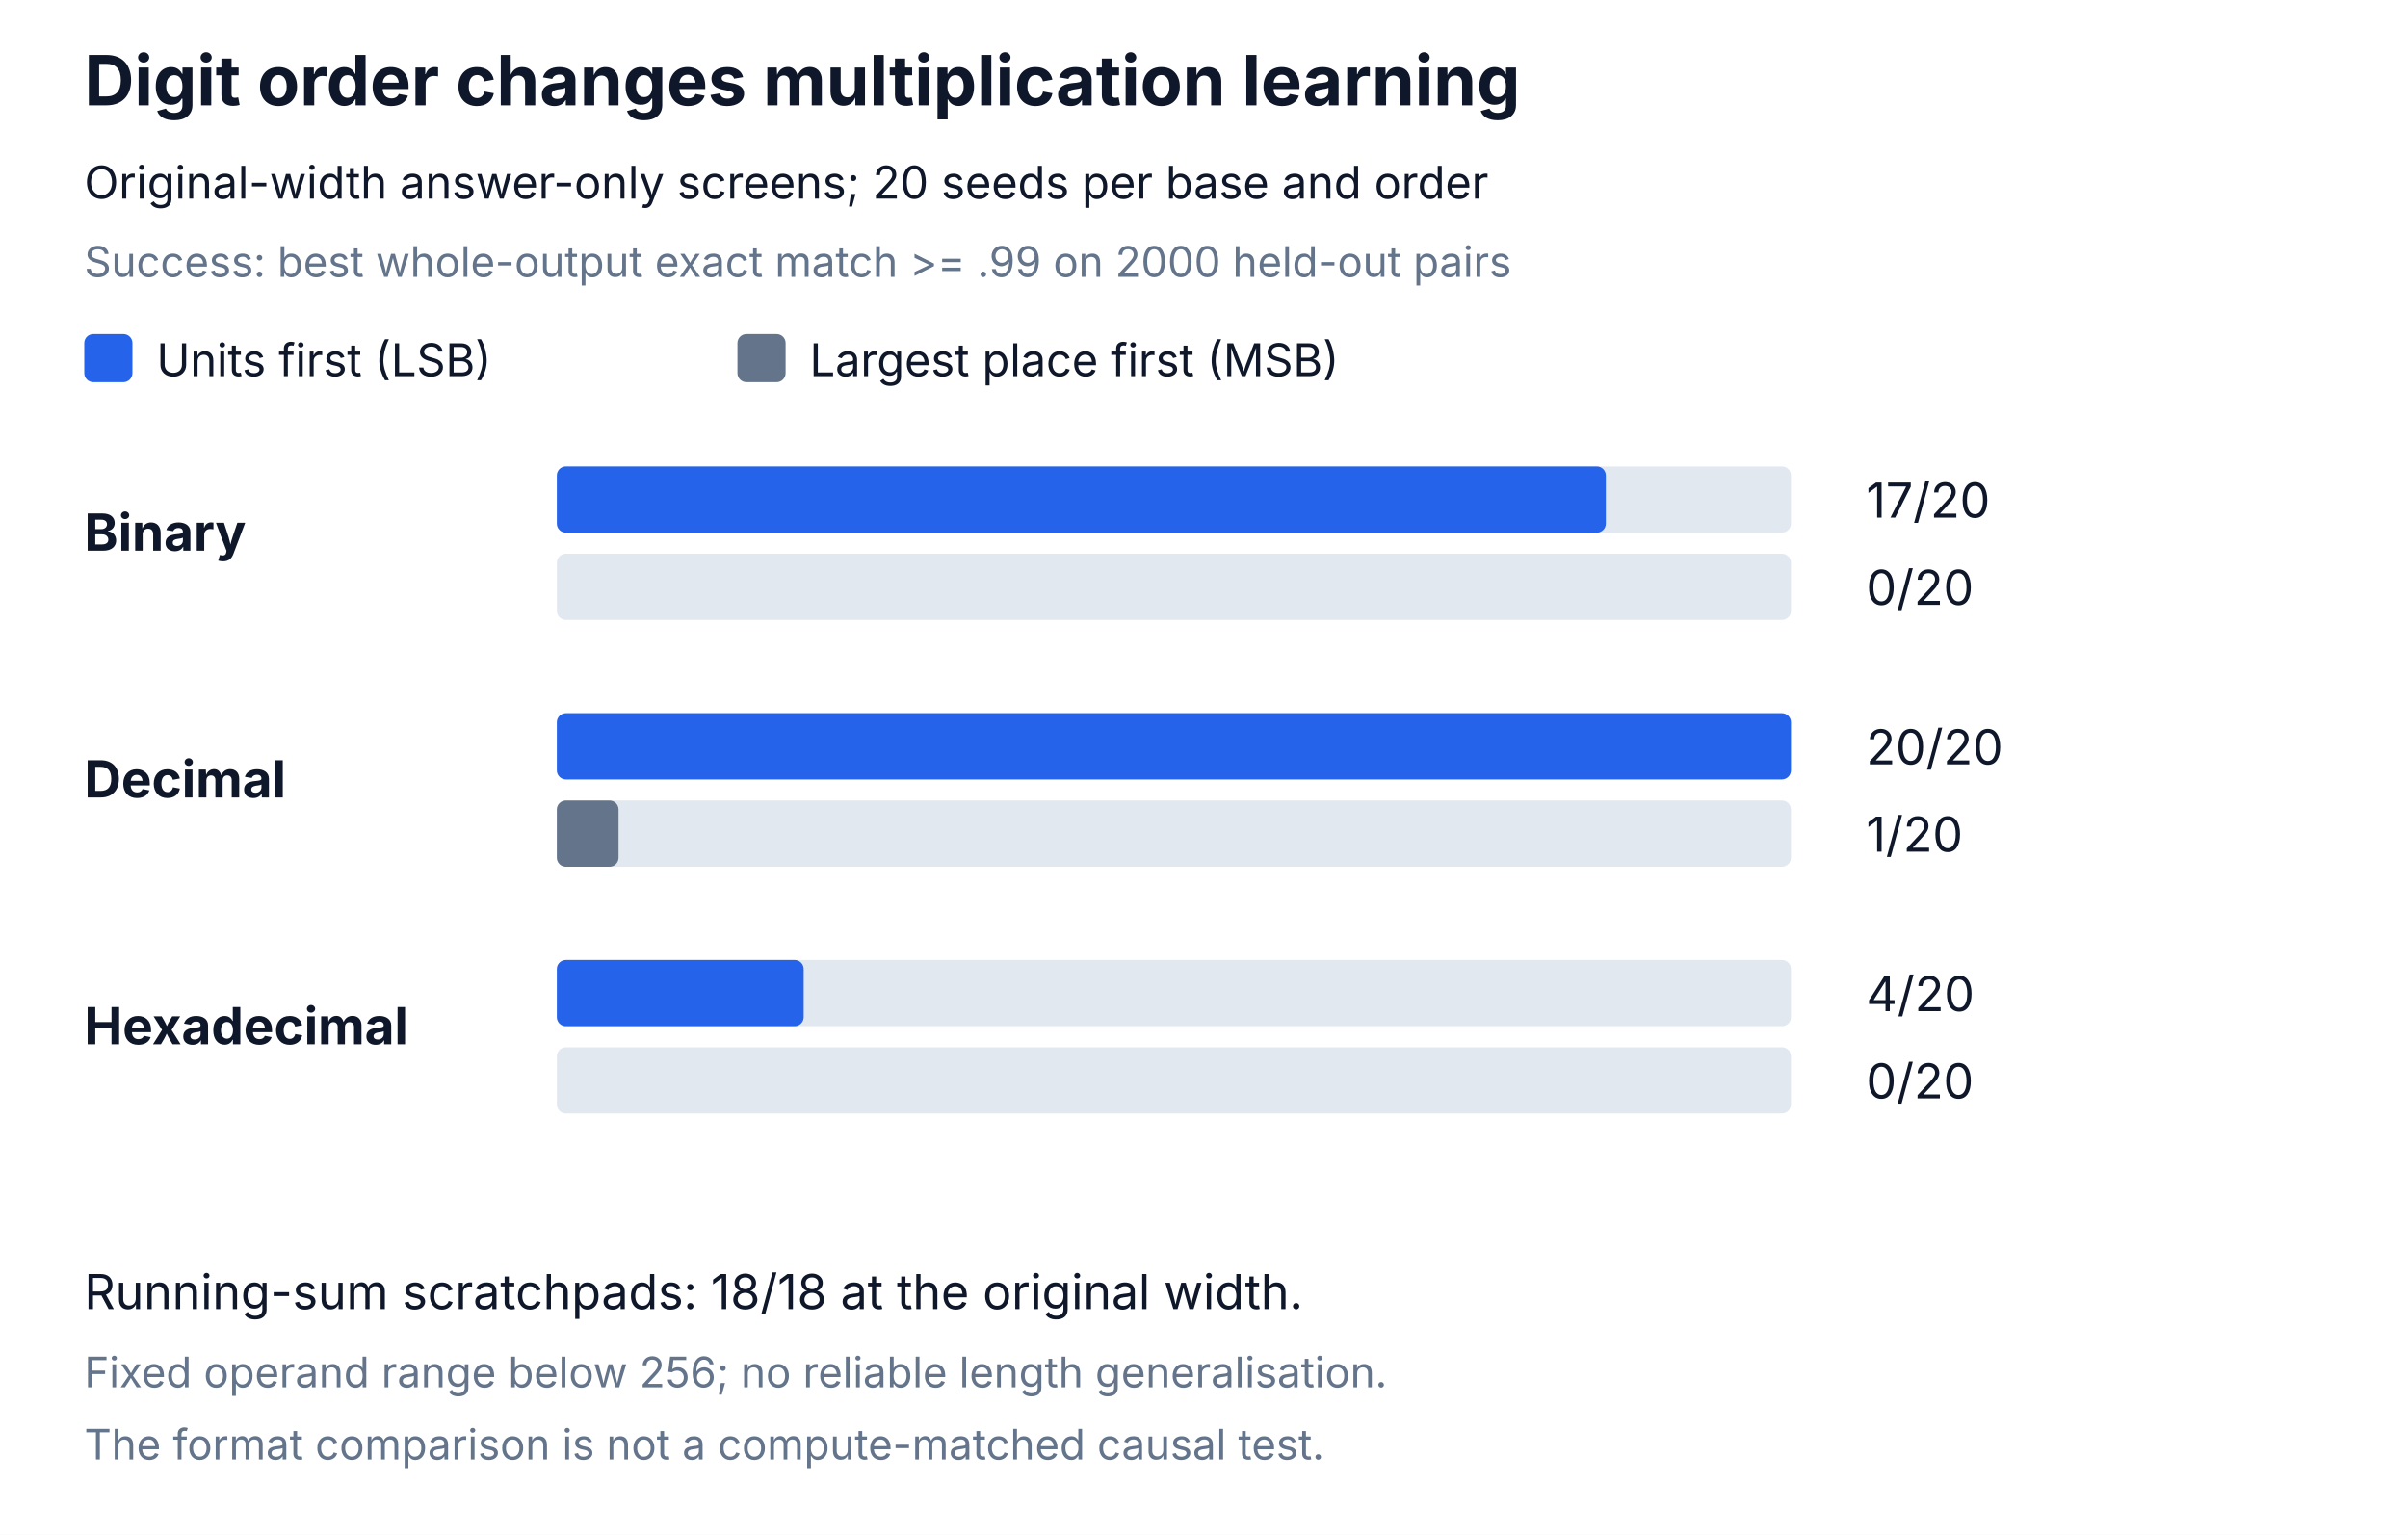
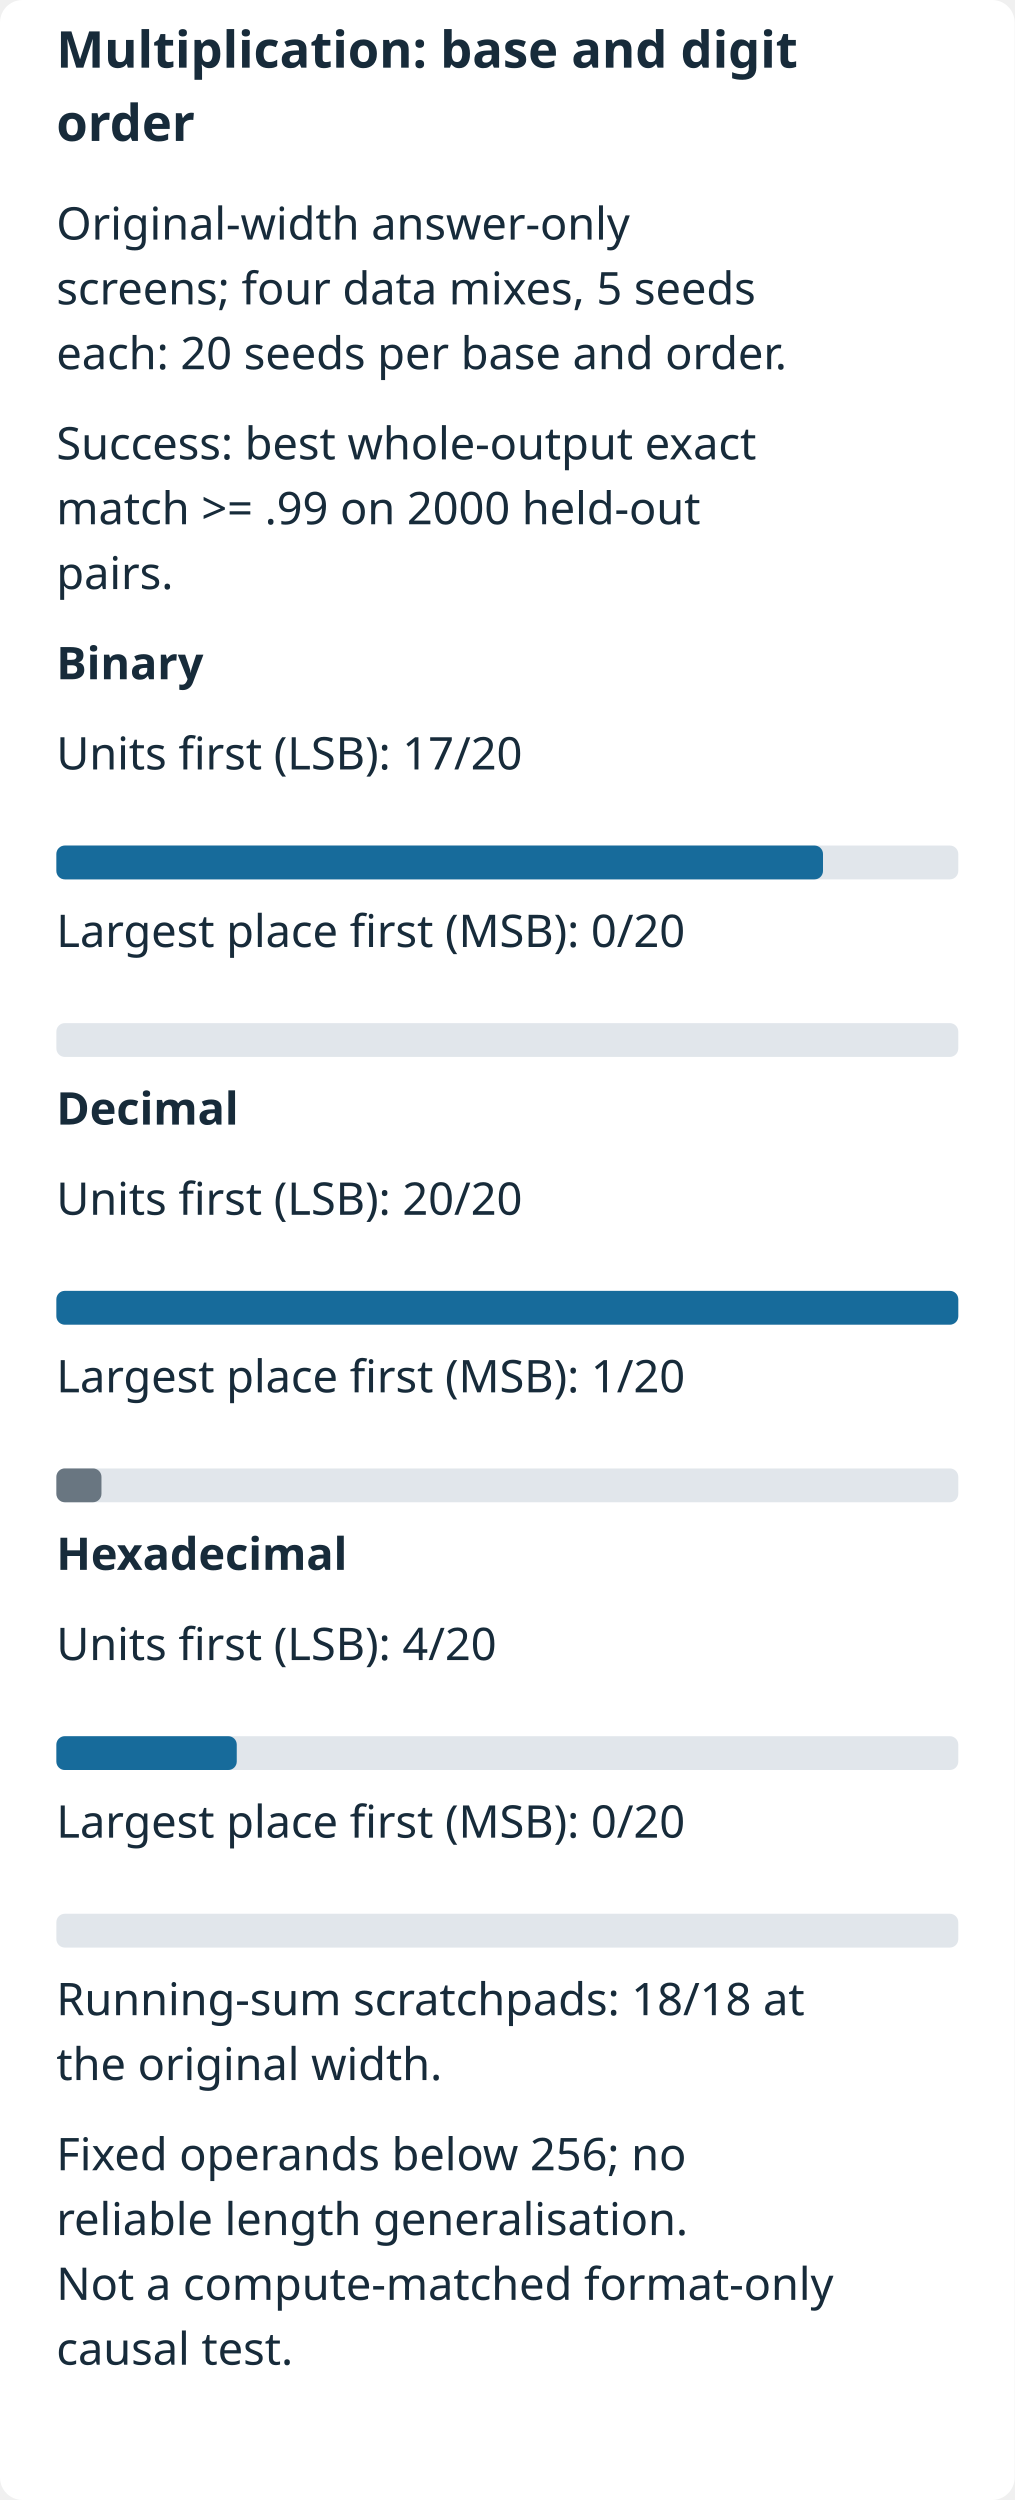
- <svg xmlns="http://www.w3.org/2000/svg" viewBox="0 0 800 510" role="img" aria-labelledby="title desc">
-   <rect width="100%" height="100%" fill="white" />
-   <g font-family="system-ui, -apple-system, sans-serif">
-     <text x="28" y="35" font-size="23" fill="#0f172a" font-weight="bold">Digit order changes multiplication learning</text>
-     <text x="28" y="66" font-size="15" fill="#0f172a" font-weight="normal">Original-width answer-only screens; 20 seeds per base and order</text>
-     <text x="28" y="92" font-size="14" fill="#64748b" font-weight="normal">Success: best whole-output exact match &gt;= .99 on 2000 held-out pairs</text>
-     <rect x="28" y="111" width="16.000" height="16" rx="3" fill="#2563eb" />
-     <text x="52" y="125" font-size="15" fill="#0f172a" font-weight="normal">Units first (LSB)</text>
-     <rect x="245" y="111" width="16.000" height="16" rx="3" fill="#64748b" />
-     <text x="269" y="125" font-size="15" fill="#0f172a" font-weight="normal">Largest place first (MSB)</text>
-     <text x="28" y="183" font-size="17" fill="#0f172a" font-weight="bold">Binary</text>
-     <rect x="185" y="155" width="410.000" height="22" rx="3" fill="#e2e8f0" />
-     <rect x="185" y="155" width="348.500" height="22" rx="3" fill="#2563eb" />
-     <text x="620" y="172" font-size="16" fill="#0f172a" font-weight="normal">17/20</text>
-     <rect x="185" y="184" width="410.000" height="22" rx="3" fill="#e2e8f0" />
-     <rect x="185" y="184" width="0.000" height="22" rx="3" fill="#64748b" />
-     <text x="620" y="201" font-size="16" fill="#0f172a" font-weight="normal">0/20</text>
-     <text x="28" y="265" font-size="17" fill="#0f172a" font-weight="bold">Decimal</text>
-     <rect x="185" y="237" width="410.000" height="22" rx="3" fill="#e2e8f0" />
-     <rect x="185" y="237" width="410.000" height="22" rx="3" fill="#2563eb" />
-     <text x="620" y="254" font-size="16" fill="#0f172a" font-weight="normal">20/20</text>
-     <rect x="185" y="266" width="410.000" height="22" rx="3" fill="#e2e8f0" />
-     <rect x="185" y="266" width="20.500" height="22" rx="3" fill="#64748b" />
-     <text x="620" y="283" font-size="16" fill="#0f172a" font-weight="normal">1/20</text>
-     <text x="28" y="347" font-size="17" fill="#0f172a" font-weight="bold">Hexadecimal</text>
-     <rect x="185" y="319" width="410.000" height="22" rx="3" fill="#e2e8f0" />
-     <rect x="185" y="319" width="82.000" height="22" rx="3" fill="#2563eb" />
-     <text x="620" y="336" font-size="16" fill="#0f172a" font-weight="normal">4/20</text>
-     <rect x="185" y="348" width="410.000" height="22" rx="3" fill="#e2e8f0" />
-     <rect x="185" y="348" width="0.000" height="22" rx="3" fill="#64748b" />
-     <text x="620" y="365" font-size="16" fill="#0f172a" font-weight="normal">0/20</text>
-     <text x="28" y="435" font-size="16" fill="#0f172a" font-weight="normal">Running-sum scratchpads: 18/18 at the original width.</text>
-     <text x="28" y="461" font-size="14" fill="#64748b" font-weight="normal">Fixed operand range below 256; no reliable length generalisation.</text>
-     <text x="28" y="485" font-size="14" fill="#64748b" font-weight="normal">The format comparison is not a compute-matched causal test.</text>
-   </g>
+ <svg xmlns="http://www.w3.org/2000/svg" width="540" height="1330.5" viewBox="0 0 360 887" role="img" aria-labelledby="title desc">
+   <style>text{font-family:system-ui,sans-serif}.fg{fill:#172b3a}.bg{fill:#ffffff}.panel{fill:#f0f4f8;stroke:#63758b;stroke-width:1.5}.trained{fill:#fff0ba;stroke:#63758b;stroke-width:1.5}.ink{fill:#172b3a}.grid{stroke:#7d8c98}.track{fill:#e1e6eb}.blue{fill:#176b9b}.amber{fill:#a05a00}.grey{fill:#697681}.light{fill:#e1e6eb;stroke:#63758b}.blue-line{stroke:#176b9b}.amber-line{stroke:#a05a00}.grey-line{stroke:#697681}
+ @media(prefers-color-scheme:dark){.fg{fill:#f0f6fc}.bg{fill:#161b22}.panel{fill:#263746;stroke:#9bacc0}.trained{stroke:#e3b341}.grid{stroke:#8b949e}.track{fill:#303c49}.blue{fill:#58a6ff}.amber{fill:#e3b341}.grey{fill:#a0adba}.light{fill:#303c49;stroke:#9bacc0}.blue-line{stroke:#58a6ff}.amber-line{stroke:#e3b341}.grey-line{stroke:#a0adba}}</style>
+   <rect width="360" height="887" rx="8" class="bg" />
+   <text x="20" y="24" font-size="18" class="fg" font-weight="600" text-anchor="start">Multiplication: base and digit</text>
+   <text x="20" y="50" font-size="18" class="fg" font-weight="600" text-anchor="start">order</text>
+   <text x="20" y="85" font-size="16" class="fg" font-weight="400" text-anchor="start">Original-width answer-only</text>
+   <text x="20" y="108" font-size="16" class="fg" font-weight="400" text-anchor="start">screens; four data mixes, 5 seeds</text>
+   <text x="20" y="131" font-size="16" class="fg" font-weight="400" text-anchor="start">each: 20 seeds per base and order.</text>
+   <text x="20" y="163" font-size="16" class="fg" font-weight="400" text-anchor="start">Success: best whole-output exact</text>
+   <text x="20" y="186" font-size="16" class="fg" font-weight="400" text-anchor="start">match &gt;= .99 on 2000 held-out</text>
+   <text x="20" y="209" font-size="16" class="fg" font-weight="400" text-anchor="start">pairs.</text>
+   <text x="20" y="241" font-size="16" class="fg" font-weight="600" text-anchor="start">Binary</text>
+   <text x="20" y="273" font-size="16" class="fg" font-weight="400" text-anchor="start">Units first (LSB): 17/20</text>
+   <rect x="20" y="300" width="320" height="12" rx="3" class="track" />
+   <rect x="20" y="300" width="272.0" height="12" rx="3" class="blue" />
+   <text x="20" y="336" font-size="16" class="fg" font-weight="400" text-anchor="start">Largest place first (MSB): 0/20</text>
+   <rect x="20" y="363" width="320" height="12" rx="3" class="track" />
+   <text x="20" y="399" font-size="16" class="fg" font-weight="600" text-anchor="start">Decimal</text>
+   <text x="20" y="431" font-size="16" class="fg" font-weight="400" text-anchor="start">Units first (LSB): 20/20</text>
+   <rect x="20" y="458" width="320" height="12" rx="3" class="track" />
+   <rect x="20" y="458" width="320.0" height="12" rx="3" class="blue" />
+   <text x="20" y="494" font-size="16" class="fg" font-weight="400" text-anchor="start">Largest place first (MSB): 1/20</text>
+   <rect x="20" y="521" width="320" height="12" rx="3" class="track" />
+   <rect x="20" y="521" width="16.0" height="12" rx="3" class="grey" />
+   <text x="20" y="557" font-size="16" class="fg" font-weight="600" text-anchor="start">Hexadecimal</text>
+   <text x="20" y="589" font-size="16" class="fg" font-weight="400" text-anchor="start">Units first (LSB): 4/20</text>
+   <rect x="20" y="616" width="320" height="12" rx="3" class="track" />
+   <rect x="20" y="616" width="64.0" height="12" rx="3" class="blue" />
+   <text x="20" y="652" font-size="16" class="fg" font-weight="400" text-anchor="start">Largest place first (MSB): 0/20</text>
+   <rect x="20" y="679" width="320" height="12" rx="3" class="track" />
+   <text x="20" y="715" font-size="16" class="fg" font-weight="400" text-anchor="start">Running-sum scratchpads: 18/18 at</text>
+   <text x="20" y="738" font-size="16" class="fg" font-weight="400" text-anchor="start">the original width.</text>
+   <text x="20" y="770" font-size="16" class="fg" font-weight="400" text-anchor="start">Fixed operands below 256; no</text>
+   <text x="20" y="793" font-size="16" class="fg" font-weight="400" text-anchor="start">reliable length generalisation.</text>
+   <text x="20" y="816" font-size="16" class="fg" font-weight="400" text-anchor="start">Not a compute-matched format-only</text>
+   <text x="20" y="839" font-size="16" class="fg" font-weight="400" text-anchor="start">causal test.</text>
</svg>
